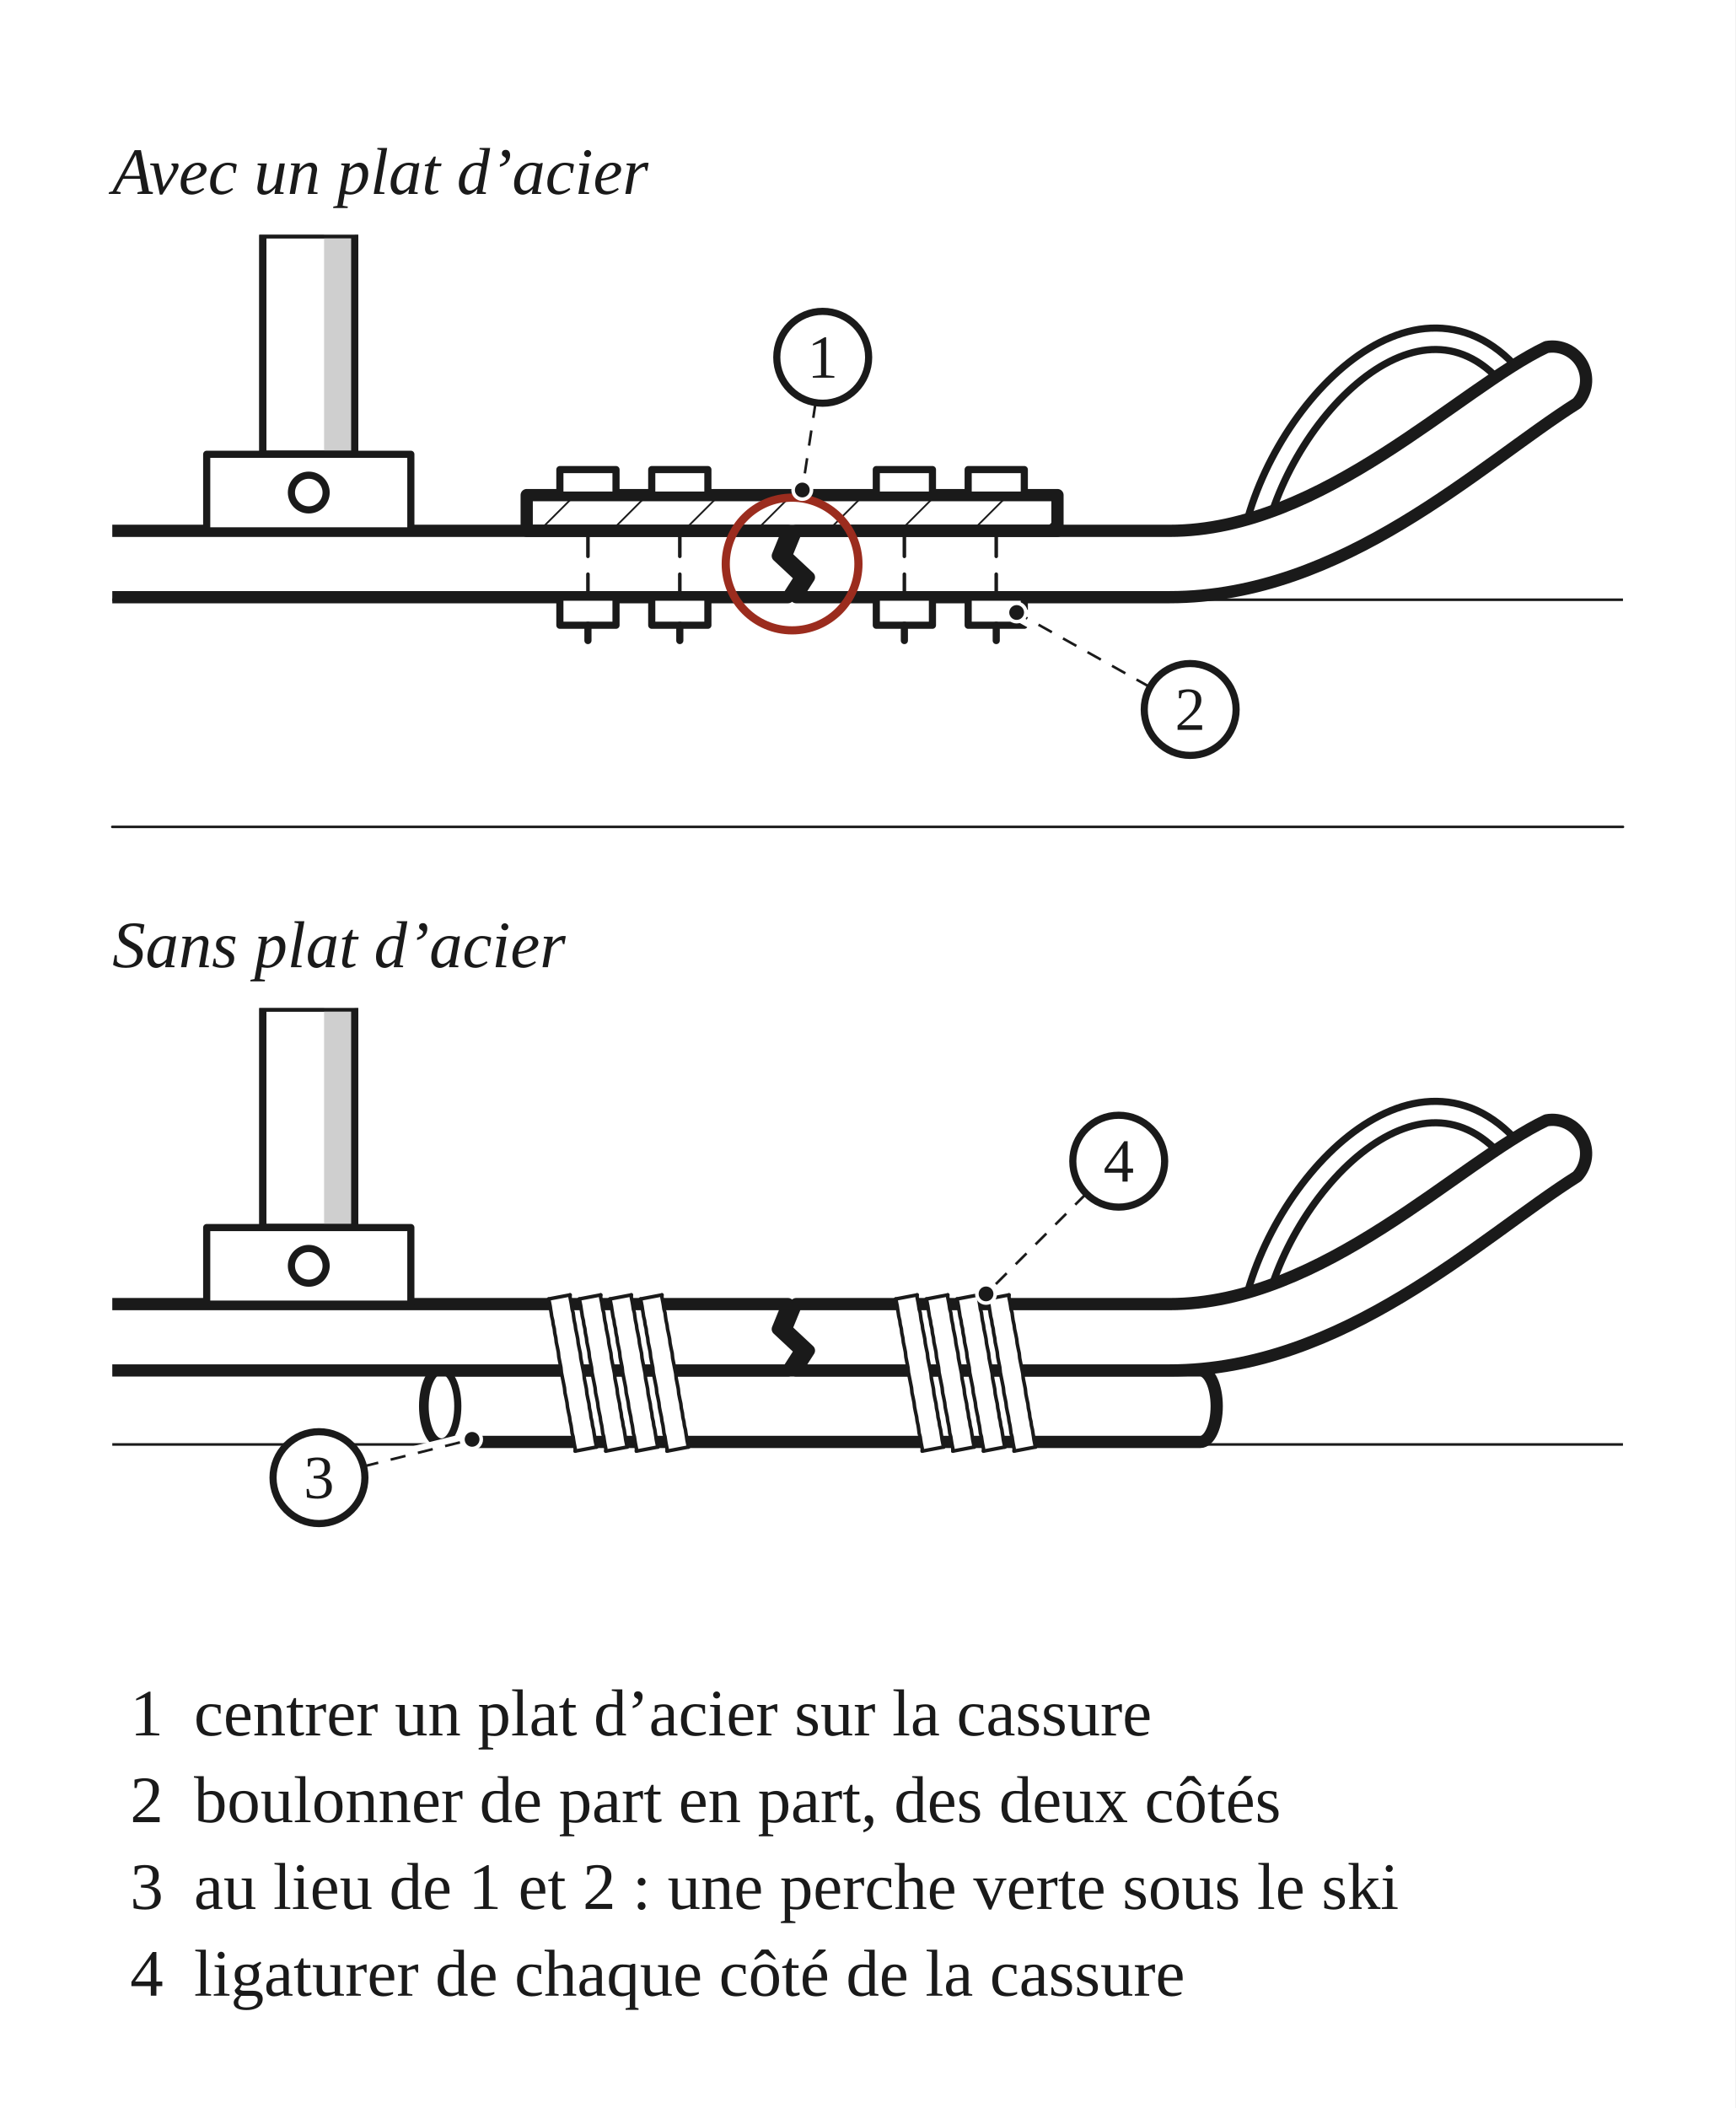
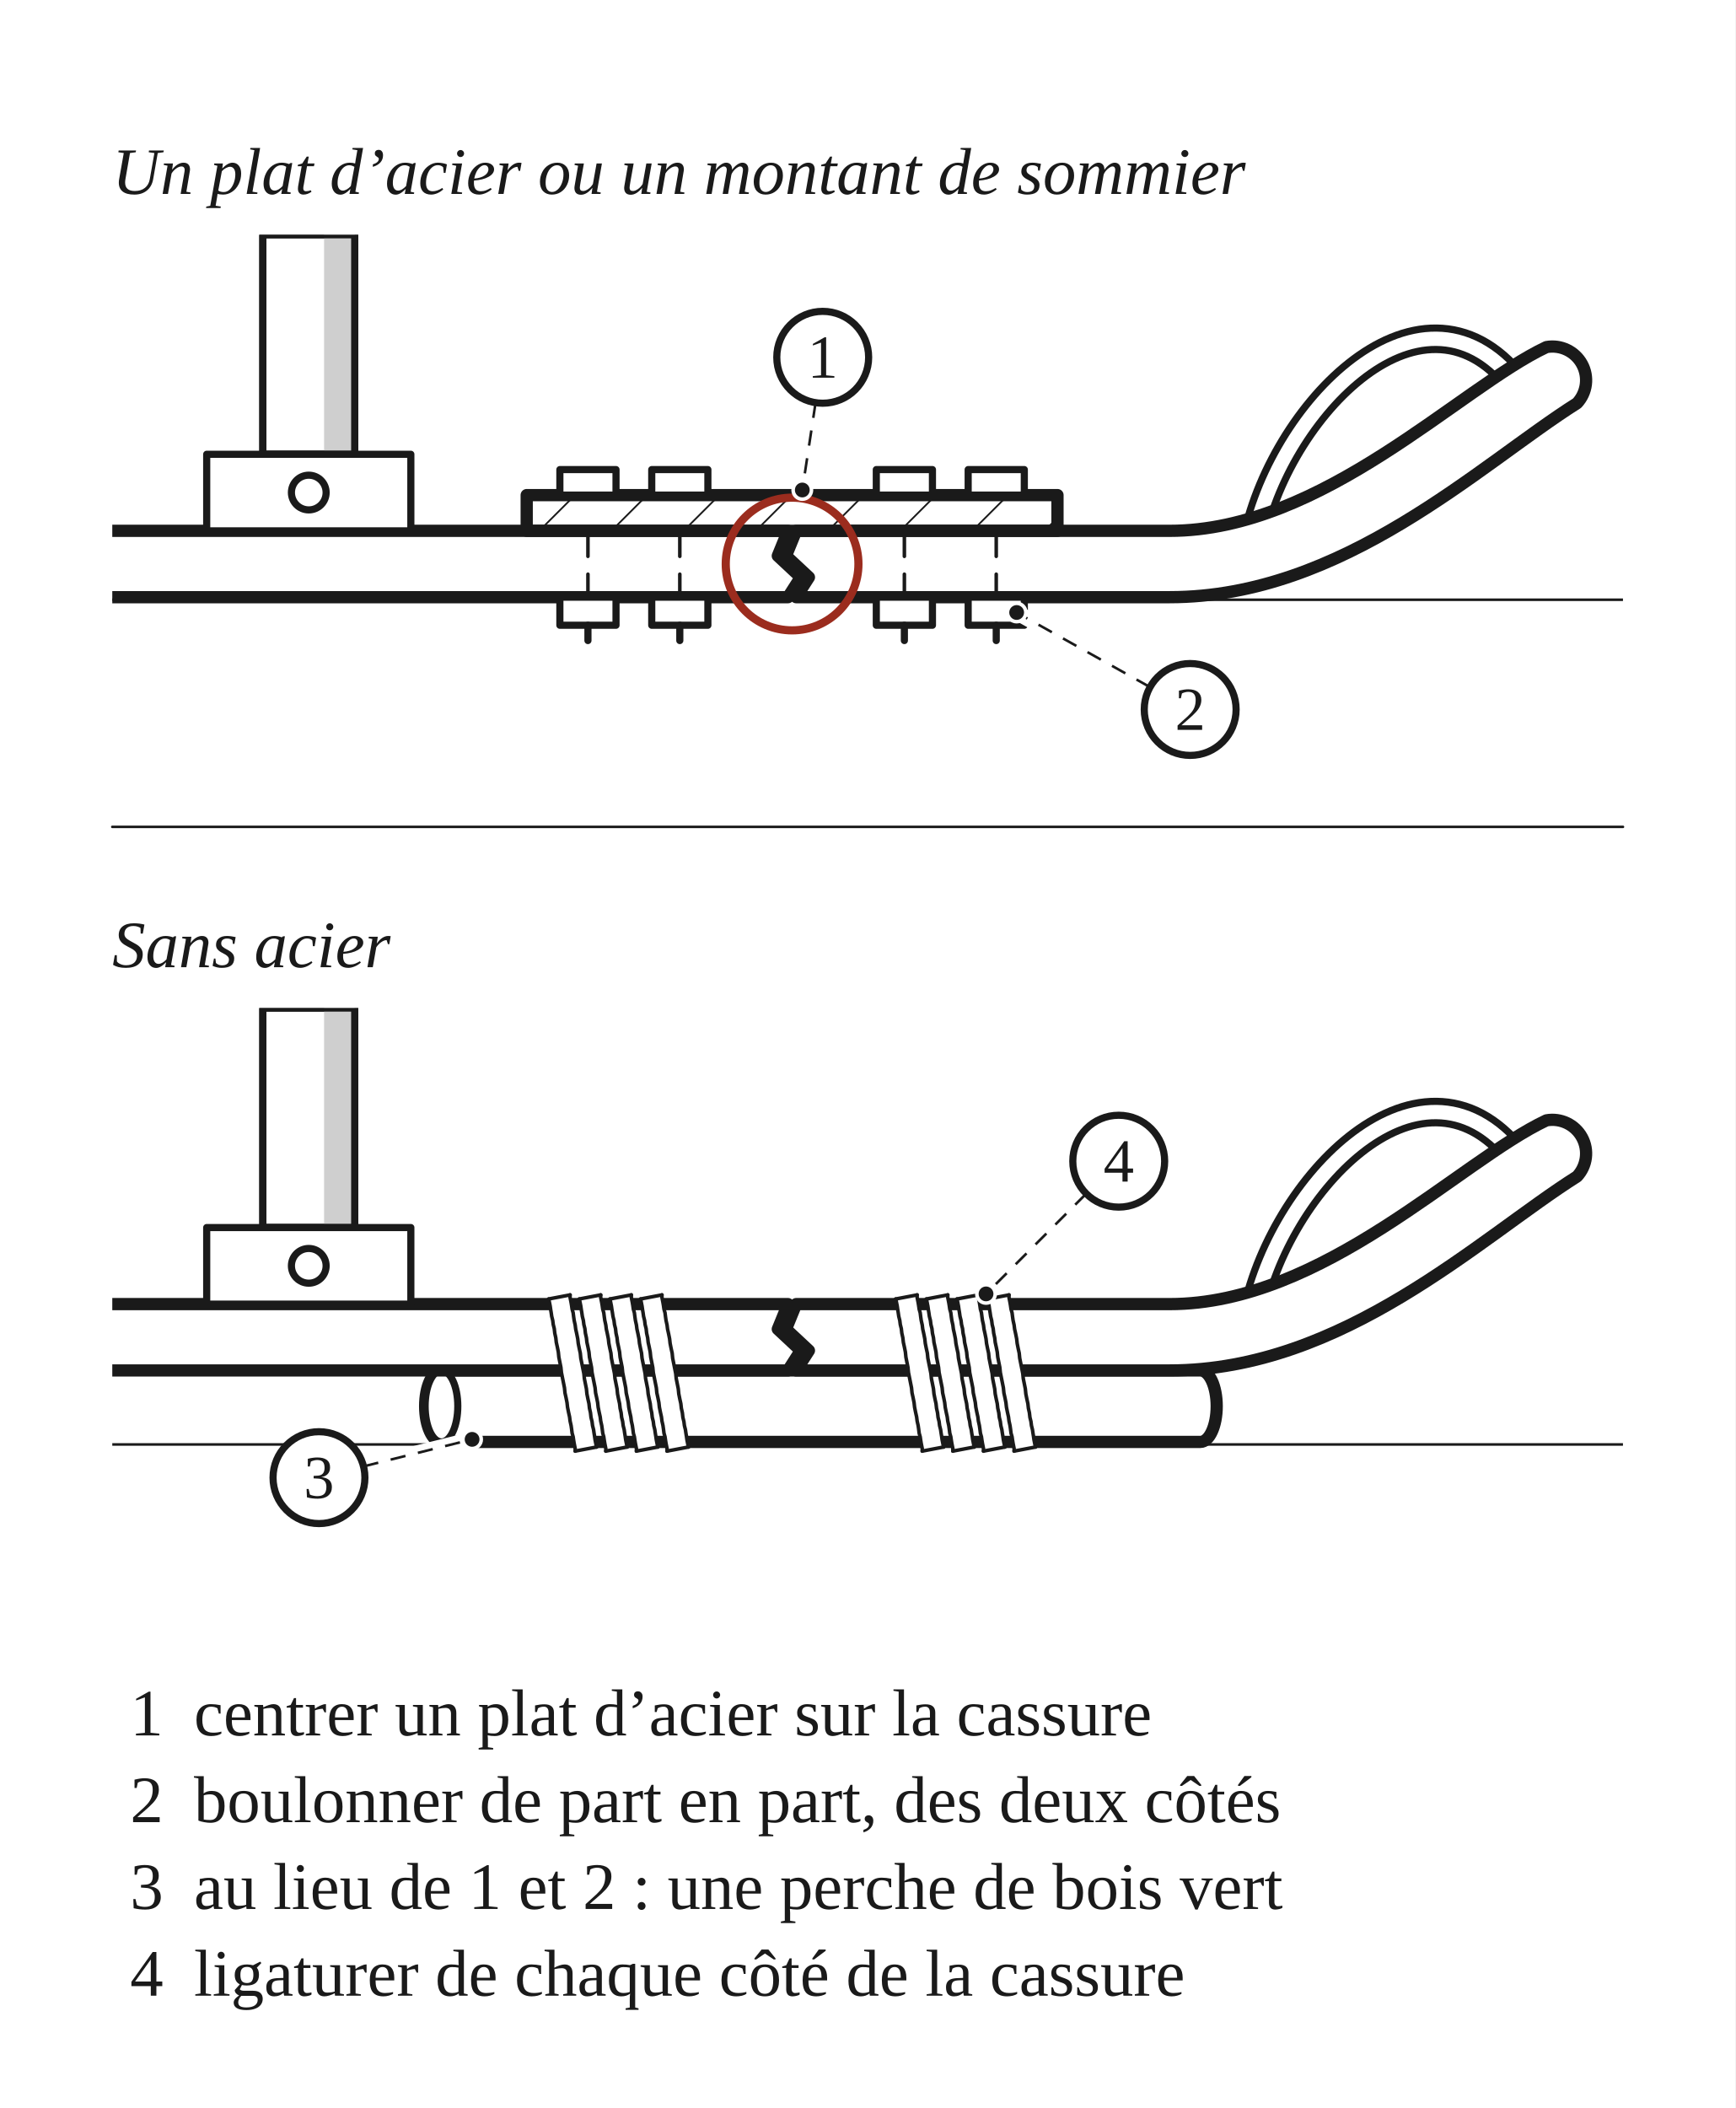
<svg xmlns="http://www.w3.org/2000/svg" width="340" height="413" viewBox="0 0 340 413" role="img">
  <defs>
    <pattern id="h-metal" width="10" height="10" patternUnits="userSpaceOnUse" patternTransform="rotate(45)">
      <line x1="0" y1="0" x2="0" y2="10" stroke="#1A1A1A" stroke-width="0.7" />
    </pattern>
  </defs>
  <rect x="0" y="0" width="340" height="413" fill="#FFFFFF" />
-   <text x="22" y="38" font-family="Georgia, 'Times New Roman', serif" font-size="13" font-style="italic" fill="#1A1A1A">Avec un plat d’acier</text>
+   <text x="22" y="38" font-family="Georgia, 'Times New Roman', serif" font-size="13" font-style="italic" fill="#1A1A1A">Un plat d’acier ou un montant de sommier</text>
  <g transform="translate(22 46)" data-vue="eclisse">
    <clipPath id="vue-1506-e">
      <rect x="0" y="0" width="296" height="107" />
    </clipPath>
    <g clip-path="url(#vue-1506-e)">
      <path d="M 223.2 62 C 227.2 36 256 5 275 29" fill="none" stroke="#1A1A1A" stroke-width="5.6" stroke-linecap="butt" />
      <path d="M 223.2 62 C 227.2 36 256 5 275 29" fill="none" stroke="#FFFFFF" stroke-width="2.8" stroke-linecap="butt" />
      <path d="M-20 58 L132.4 58 L130.4 62.9 L134.9 67.1 L132.4 71 L-20 71 Z" fill="#FFFFFF" stroke="#1A1A1A" stroke-width="2.4" stroke-linejoin="round" stroke-linecap="round" />
      <path d="M 134 58 L 207.2 58 C 237.2 58 264 30 281 22 A 6.6 6.6 0 0 1 287 33 C 268 45 241.2 71 207.2 71 L 134 71 L 134 71 L 136.5 67.1 L 132 62.9 L 134 58 Z" fill="#FFFFFF" stroke="#1A1A1A" stroke-width="2.4" stroke-linejoin="round" stroke-linecap="round" />
      <path d="M -20 58 Q -25 64.5 -20 71" fill="none" stroke="#1A1A1A" stroke-width="2.4" stroke-linejoin="round" stroke-linecap="round" />
      <rect x="29.5" y="0" width="18" height="43" fill="#FFFFFF" stroke="#1A1A1A" stroke-width="1.4" stroke-linejoin="round" stroke-linecap="round" />
      <rect x="41.5" y="0" width="6" height="43" fill="#CFCFCF" stroke="none" />
      <rect x="29.5" y="0" width="18" height="43" fill="none" stroke="#1A1A1A" stroke-width="1.4" stroke-linejoin="round" stroke-linecap="round" />
      <rect x="18.5" y="43" width="40" height="15" fill="#FFFFFF" stroke="#1A1A1A" stroke-width="1.4" stroke-linejoin="round" stroke-linecap="round" />
      <circle cx="38.5" cy="50.5" r="3.4" fill="none" stroke="#1A1A1A" stroke-width="1.4" stroke-linejoin="round" stroke-linecap="round" />
      <line x1="0" y1="71.5" x2="296" y2="71.5" fill="none" stroke="#1A1A1A" stroke-width="0.5" stroke-linejoin="round" stroke-linecap="round" />
      <rect x="81.2" y="51" width="104" height="7" fill="url(#h-metal)" stroke="#1A1A1A" stroke-width="2.4" stroke-linejoin="round" />
      <rect x="87.7" y="46" width="11" height="5" fill="#FFFFFF" stroke="#1A1A1A" stroke-width="1.4" stroke-linejoin="round" stroke-linecap="round" />
      <line x1="93.2" y1="58" x2="93.2" y2="71" fill="none" stroke="#1A1A1A" stroke-width="0.7" stroke-linejoin="round" stroke-linecap="round" stroke-dasharray="5 3.5" />
      <rect x="87.7" y="71" width="11" height="5.5" fill="#FFFFFF" stroke="#1A1A1A" stroke-width="1.4" stroke-linejoin="round" stroke-linecap="round" />
      <line x1="93.2" y1="76.5" x2="93.2" y2="79.5" fill="none" stroke="#1A1A1A" stroke-width="1.4" stroke-linejoin="round" stroke-linecap="round" />
      <rect x="105.7" y="46" width="11" height="5" fill="#FFFFFF" stroke="#1A1A1A" stroke-width="1.4" stroke-linejoin="round" stroke-linecap="round" />
      <line x1="111.2" y1="58" x2="111.2" y2="71" fill="none" stroke="#1A1A1A" stroke-width="0.7" stroke-linejoin="round" stroke-linecap="round" stroke-dasharray="5 3.5" />
      <rect x="105.7" y="71" width="11" height="5.5" fill="#FFFFFF" stroke="#1A1A1A" stroke-width="1.4" stroke-linejoin="round" stroke-linecap="round" />
      <line x1="111.2" y1="76.5" x2="111.2" y2="79.5" fill="none" stroke="#1A1A1A" stroke-width="1.4" stroke-linejoin="round" stroke-linecap="round" />
      <rect x="149.7" y="46" width="11" height="5" fill="#FFFFFF" stroke="#1A1A1A" stroke-width="1.4" stroke-linejoin="round" stroke-linecap="round" />
      <line x1="155.2" y1="58" x2="155.2" y2="71" fill="none" stroke="#1A1A1A" stroke-width="0.7" stroke-linejoin="round" stroke-linecap="round" stroke-dasharray="5 3.5" />
      <rect x="149.7" y="71" width="11" height="5.5" fill="#FFFFFF" stroke="#1A1A1A" stroke-width="1.4" stroke-linejoin="round" stroke-linecap="round" />
      <line x1="155.2" y1="76.5" x2="155.2" y2="79.5" fill="none" stroke="#1A1A1A" stroke-width="1.4" stroke-linejoin="round" stroke-linecap="round" />
      <rect x="167.7" y="46" width="11" height="5" fill="#FFFFFF" stroke="#1A1A1A" stroke-width="1.4" stroke-linejoin="round" stroke-linecap="round" />
      <line x1="173.2" y1="58" x2="173.2" y2="71" fill="none" stroke="#1A1A1A" stroke-width="0.7" stroke-linejoin="round" stroke-linecap="round" stroke-dasharray="5 3.5" />
      <rect x="167.7" y="71" width="11" height="5.5" fill="#FFFFFF" stroke="#1A1A1A" stroke-width="1.4" stroke-linejoin="round" stroke-linecap="round" />
      <line x1="173.2" y1="76.5" x2="173.2" y2="79.5" fill="none" stroke="#1A1A1A" stroke-width="1.4" stroke-linejoin="round" stroke-linecap="round" />
      <circle cx="133.2" cy="64.5" r="13" fill="none" stroke="#9B2C1E" stroke-width="1.6" />
    </g>
    <line x1="0" y1="116" x2="296" y2="116" fill="none" stroke="#1A1A1A" stroke-width="0.5" stroke-linejoin="round" stroke-linecap="round" />
  </g>
-   <text x="22" y="189.5" font-family="Georgia, 'Times New Roman', serif" font-size="13" font-style="italic" fill="#1A1A1A">Sans plat d’acier</text>
+   <text x="22" y="189.5" font-family="Georgia, 'Times New Roman', serif" font-size="13" font-style="italic" fill="#1A1A1A">Sans acier</text>
  <g transform="translate(22 197.5)" data-vue="perche">
    <clipPath id="vue-1506-p">
      <rect x="0" y="0" width="296" height="107" />
    </clipPath>
    <g clip-path="url(#vue-1506-p)">
      <path d="M 64.5 71 L 213.2 71 A 3.2 7 0 0 1 213.2 85 L 64.5 85 A 3.2 7 0 0 1 64.5 71 Z" fill="#FFFFFF" stroke="#1A1A1A" stroke-width="2.4" stroke-linejoin="round" stroke-linecap="round" />
      <ellipse cx="64.5" cy="78" rx="3.2" ry="7" fill="#FFFFFF" stroke="#1A1A1A" stroke-width="1.4" stroke-linejoin="round" stroke-linecap="round" />
      <path d="M 223.2 62 C 227.2 36 256 5 275 29" fill="none" stroke="#1A1A1A" stroke-width="5.6" stroke-linecap="butt" />
      <path d="M 223.2 62 C 227.2 36 256 5 275 29" fill="none" stroke="#FFFFFF" stroke-width="2.8" stroke-linecap="butt" />
      <path d="M-20 58 L132.4 58 L130.4 62.9 L134.9 67.1 L132.4 71 L-20 71 Z" fill="#FFFFFF" stroke="#1A1A1A" stroke-width="2.4" stroke-linejoin="round" stroke-linecap="round" />
      <path d="M 134 58 L 207.2 58 C 237.2 58 264 30 281 22 A 6.6 6.6 0 0 1 287 33 C 268 45 241.2 71 207.2 71 L 134 71 L 134 71 L 136.5 67.1 L 132 62.9 L 134 58 Z" fill="#FFFFFF" stroke="#1A1A1A" stroke-width="2.4" stroke-linejoin="round" stroke-linecap="round" />
      <path d="M -20 58 Q -25 64.5 -20 71" fill="none" stroke="#1A1A1A" stroke-width="2.4" stroke-linejoin="round" stroke-linecap="round" />
      <rect x="29.5" y="0" width="18" height="43" fill="#FFFFFF" stroke="#1A1A1A" stroke-width="1.4" stroke-linejoin="round" stroke-linecap="round" />
      <rect x="41.5" y="0" width="6" height="43" fill="#CFCFCF" stroke="none" />
      <rect x="29.5" y="0" width="18" height="43" fill="none" stroke="#1A1A1A" stroke-width="1.4" stroke-linejoin="round" stroke-linecap="round" />
      <rect x="18.5" y="43" width="40" height="15" fill="#FFFFFF" stroke="#1A1A1A" stroke-width="1.4" stroke-linejoin="round" stroke-linecap="round" />
      <circle cx="38.5" cy="50.5" r="3.4" fill="none" stroke="#1A1A1A" stroke-width="1.4" stroke-linejoin="round" stroke-linecap="round" />
      <line x1="0" y1="85.5" x2="296" y2="85.5" fill="none" stroke="#1A1A1A" stroke-width="0.5" stroke-linejoin="round" stroke-linecap="round" />
      <path d="M89.7 56.2 L89.7 56.7 L89.8 57.2 L89.9 57.7 L90 58.3 L90.1 59 L90.3 59.7 L90.4 60.5 L90.5 61.2 L90.7 62.1 L90.8 62.9 L91 63.8 L91.2 64.8 L91.3 65.7 L91.5 66.7 L91.7 67.6 L91.8 68.6 L92 69.6 L92.2 70.6 L92.4 71.6 L92.5 72.6 L92.7 73.6 L92.9 74.6 L93 75.6 L93.2 76.6 L93.4 77.5 L93.5 78.4 L93.7 79.3 L93.8 80.2 L94 81 L94.1 81.8 L94.3 82.6 L94.4 83.3 L94.5 83.9 L94.6 84.6 L94.7 85.1 L94.8 85.6 L94.9 86 L90.7 86.8 L90.7 86.3 L90.6 85.8 L90.5 85.3 L90.4 84.7 L90.3 84 L90.1 83.3 L90 82.5 L89.9 81.8 L89.7 80.9 L89.6 80.1 L89.4 79.2 L89.2 78.2 L89.1 77.3 L88.9 76.3 L88.7 75.4 L88.6 74.4 L88.4 73.4 L88.2 72.4 L88 71.4 L87.9 70.4 L87.7 69.4 L87.5 68.4 L87.4 67.4 L87.2 66.4 L87 65.5 L86.9 64.6 L86.7 63.7 L86.6 62.8 L86.4 62 L86.3 61.2 L86.1 60.4 L86 59.7 L85.9 59.1 L85.8 58.4 L85.7 57.9 L85.6 57.4 L85.5 57 Z" fill="#FFFFFF" stroke="none" />
      <path d="M89.7 56.2 L89.7 56.7 L89.8 57.2 L89.9 57.7 L90 58.3 L90.1 59 L90.3 59.7 L90.4 60.5 L90.5 61.2 L90.7 62.1 L90.8 62.9 L91 63.8 L91.2 64.8 L91.3 65.7 L91.5 66.7 L91.7 67.6 L91.8 68.6 L92 69.6 L92.2 70.6 L92.4 71.6 L92.5 72.6 L92.7 73.6 L92.9 74.6 L93 75.6 L93.2 76.6 L93.4 77.5 L93.5 78.4 L93.7 79.3 L93.8 80.2 L94 81 L94.1 81.8 L94.3 82.6 L94.4 83.3 L94.5 83.9 L94.6 84.6 L94.7 85.1 L94.8 85.6 L94.9 86" fill="none" stroke="#1A1A1A" stroke-width="0.7" stroke-linejoin="round" stroke-linecap="round" />
      <path d="M85.5 57 L85.6 57.4 L85.7 57.9 L85.8 58.4 L85.9 59.1 L86 59.7 L86.1 60.4 L86.3 61.2 L86.4 62 L86.6 62.8 L86.7 63.7 L86.9 64.6 L87 65.5 L87.2 66.4 L87.4 67.4 L87.5 68.4 L87.7 69.4 L87.9 70.4 L88 71.4 L88.2 72.4 L88.4 73.4 L88.6 74.4 L88.7 75.4 L88.9 76.3 L89.1 77.3 L89.2 78.2 L89.4 79.2 L89.6 80.1 L89.7 80.9 L89.9 81.8 L90 82.5 L90.1 83.3 L90.3 84 L90.4 84.7 L90.5 85.3 L90.6 85.8 L90.7 86.3 L90.7 86.8" fill="none" stroke="#1A1A1A" stroke-width="0.7" stroke-linejoin="round" stroke-linecap="round" />
      <path d="M89.7 56.2 L85.5 57" fill="none" stroke="#1A1A1A" stroke-width="0.7" stroke-linejoin="round" stroke-linecap="round" />
      <path d="M94.9 86 L90.7 86.8" fill="none" stroke="#1A1A1A" stroke-width="0.7" stroke-linejoin="round" stroke-linecap="round" />
      <path d="M95.7 56.2 L95.7 56.7 L95.8 57.2 L95.9 57.7 L96 58.3 L96.1 59 L96.3 59.7 L96.4 60.5 L96.5 61.2 L96.7 62.1 L96.8 62.9 L97 63.8 L97.2 64.8 L97.3 65.7 L97.5 66.7 L97.7 67.6 L97.8 68.6 L98 69.6 L98.2 70.6 L98.4 71.6 L98.5 72.6 L98.7 73.6 L98.9 74.6 L99 75.6 L99.2 76.6 L99.4 77.5 L99.5 78.4 L99.7 79.3 L99.8 80.2 L100 81 L100.1 81.8 L100.3 82.6 L100.4 83.3 L100.5 83.9 L100.6 84.6 L100.7 85.1 L100.8 85.6 L100.9 86 L96.7 86.8 L96.7 86.3 L96.6 85.8 L96.5 85.3 L96.4 84.7 L96.3 84 L96.1 83.3 L96 82.5 L95.9 81.8 L95.7 80.9 L95.6 80.1 L95.4 79.2 L95.2 78.2 L95.1 77.3 L94.9 76.3 L94.7 75.4 L94.6 74.4 L94.4 73.4 L94.2 72.4 L94 71.4 L93.9 70.4 L93.7 69.4 L93.5 68.4 L93.4 67.4 L93.2 66.4 L93 65.5 L92.9 64.6 L92.7 63.7 L92.6 62.8 L92.4 62 L92.3 61.2 L92.1 60.4 L92 59.7 L91.9 59.1 L91.8 58.4 L91.7 57.9 L91.6 57.4 L91.5 57 Z" fill="#FFFFFF" stroke="none" />
      <path d="M95.7 56.2 L95.7 56.7 L95.8 57.2 L95.9 57.7 L96 58.3 L96.1 59 L96.3 59.7 L96.4 60.5 L96.5 61.2 L96.7 62.1 L96.8 62.9 L97 63.8 L97.2 64.8 L97.3 65.7 L97.5 66.7 L97.7 67.6 L97.8 68.6 L98 69.6 L98.2 70.6 L98.4 71.6 L98.5 72.6 L98.7 73.6 L98.9 74.6 L99 75.6 L99.2 76.6 L99.4 77.5 L99.5 78.4 L99.7 79.3 L99.8 80.2 L100 81 L100.1 81.8 L100.3 82.6 L100.4 83.3 L100.5 83.9 L100.6 84.6 L100.7 85.1 L100.8 85.6 L100.9 86" fill="none" stroke="#1A1A1A" stroke-width="0.7" stroke-linejoin="round" stroke-linecap="round" />
      <path d="M91.5 57 L91.6 57.4 L91.7 57.9 L91.8 58.4 L91.9 59.1 L92 59.7 L92.1 60.4 L92.3 61.2 L92.4 62 L92.6 62.8 L92.7 63.7 L92.9 64.6 L93 65.5 L93.2 66.4 L93.4 67.4 L93.5 68.4 L93.7 69.4 L93.9 70.4 L94 71.4 L94.2 72.4 L94.4 73.4 L94.6 74.4 L94.7 75.4 L94.9 76.3 L95.1 77.3 L95.2 78.2 L95.4 79.2 L95.6 80.1 L95.7 80.9 L95.9 81.8 L96 82.5 L96.1 83.3 L96.3 84 L96.4 84.7 L96.5 85.3 L96.6 85.8 L96.7 86.3 L96.7 86.8" fill="none" stroke="#1A1A1A" stroke-width="0.7" stroke-linejoin="round" stroke-linecap="round" />
      <path d="M95.7 56.2 L91.5 57" fill="none" stroke="#1A1A1A" stroke-width="0.7" stroke-linejoin="round" stroke-linecap="round" />
      <path d="M100.9 86 L96.7 86.8" fill="none" stroke="#1A1A1A" stroke-width="0.7" stroke-linejoin="round" stroke-linecap="round" />
      <path d="M101.7 56.2 L101.7 56.7 L101.8 57.2 L101.9 57.7 L102 58.3 L102.1 59 L102.3 59.7 L102.4 60.5 L102.5 61.2 L102.7 62.1 L102.8 62.9 L103 63.8 L103.2 64.8 L103.3 65.7 L103.5 66.7 L103.7 67.6 L103.8 68.6 L104 69.6 L104.2 70.6 L104.4 71.6 L104.5 72.6 L104.7 73.6 L104.9 74.6 L105 75.6 L105.2 76.6 L105.4 77.5 L105.5 78.4 L105.7 79.3 L105.8 80.2 L106 81 L106.1 81.8 L106.3 82.6 L106.4 83.3 L106.5 83.9 L106.6 84.6 L106.7 85.1 L106.8 85.6 L106.9 86 L102.7 86.8 L102.7 86.3 L102.6 85.8 L102.5 85.3 L102.4 84.7 L102.3 84 L102.1 83.3 L102 82.5 L101.9 81.8 L101.7 80.9 L101.6 80.1 L101.4 79.2 L101.2 78.2 L101.1 77.3 L100.9 76.3 L100.7 75.4 L100.6 74.4 L100.4 73.4 L100.2 72.4 L100 71.4 L99.9 70.4 L99.7 69.4 L99.5 68.4 L99.4 67.4 L99.2 66.4 L99 65.5 L98.9 64.6 L98.7 63.7 L98.6 62.8 L98.4 62 L98.3 61.2 L98.1 60.4 L98 59.7 L97.9 59.1 L97.8 58.4 L97.7 57.9 L97.6 57.4 L97.5 57 Z" fill="#FFFFFF" stroke="none" />
      <path d="M101.7 56.2 L101.7 56.7 L101.8 57.2 L101.9 57.7 L102 58.3 L102.1 59 L102.3 59.7 L102.4 60.5 L102.5 61.2 L102.7 62.1 L102.8 62.9 L103 63.8 L103.2 64.8 L103.3 65.7 L103.5 66.7 L103.7 67.6 L103.8 68.6 L104 69.6 L104.2 70.6 L104.4 71.6 L104.5 72.6 L104.7 73.6 L104.9 74.6 L105 75.6 L105.2 76.6 L105.4 77.5 L105.5 78.4 L105.7 79.3 L105.8 80.2 L106 81 L106.1 81.8 L106.3 82.6 L106.4 83.3 L106.5 83.9 L106.6 84.6 L106.7 85.1 L106.8 85.6 L106.9 86" fill="none" stroke="#1A1A1A" stroke-width="0.7" stroke-linejoin="round" stroke-linecap="round" />
      <path d="M97.5 57 L97.6 57.4 L97.7 57.9 L97.8 58.4 L97.9 59.1 L98 59.7 L98.1 60.4 L98.3 61.2 L98.4 62 L98.6 62.8 L98.7 63.7 L98.9 64.6 L99 65.5 L99.2 66.4 L99.4 67.4 L99.5 68.4 L99.7 69.4 L99.9 70.4 L100 71.4 L100.2 72.4 L100.4 73.4 L100.6 74.4 L100.7 75.4 L100.9 76.3 L101.1 77.3 L101.2 78.2 L101.4 79.2 L101.6 80.1 L101.7 80.9 L101.9 81.8 L102 82.5 L102.1 83.3 L102.3 84 L102.4 84.7 L102.5 85.3 L102.6 85.8 L102.7 86.3 L102.7 86.8" fill="none" stroke="#1A1A1A" stroke-width="0.7" stroke-linejoin="round" stroke-linecap="round" />
      <path d="M101.7 56.2 L97.5 57" fill="none" stroke="#1A1A1A" stroke-width="0.7" stroke-linejoin="round" stroke-linecap="round" />
      <path d="M106.9 86 L102.7 86.8" fill="none" stroke="#1A1A1A" stroke-width="0.7" stroke-linejoin="round" stroke-linecap="round" />
      <path d="M107.7 56.2 L107.7 56.7 L107.8 57.2 L107.9 57.7 L108 58.3 L108.1 59 L108.3 59.7 L108.4 60.5 L108.5 61.2 L108.7 62.1 L108.8 62.9 L109 63.8 L109.2 64.8 L109.3 65.7 L109.5 66.7 L109.7 67.6 L109.8 68.6 L110 69.6 L110.2 70.6 L110.4 71.6 L110.5 72.6 L110.7 73.6 L110.9 74.6 L111 75.6 L111.2 76.6 L111.4 77.5 L111.5 78.4 L111.7 79.3 L111.8 80.2 L112 81 L112.1 81.8 L112.3 82.6 L112.4 83.3 L112.5 83.9 L112.6 84.6 L112.7 85.1 L112.8 85.6 L112.9 86 L108.7 86.8 L108.7 86.3 L108.6 85.8 L108.5 85.3 L108.4 84.7 L108.3 84 L108.1 83.3 L108 82.5 L107.9 81.8 L107.7 80.9 L107.6 80.1 L107.4 79.2 L107.2 78.2 L107.1 77.3 L106.9 76.3 L106.7 75.4 L106.6 74.4 L106.4 73.4 L106.2 72.4 L106 71.4 L105.9 70.4 L105.7 69.4 L105.5 68.4 L105.4 67.4 L105.2 66.4 L105 65.5 L104.9 64.6 L104.7 63.7 L104.6 62.8 L104.4 62 L104.3 61.2 L104.1 60.4 L104 59.7 L103.9 59.1 L103.8 58.4 L103.7 57.9 L103.6 57.4 L103.5 57 Z" fill="#FFFFFF" stroke="none" />
      <path d="M107.7 56.2 L107.7 56.7 L107.8 57.2 L107.9 57.7 L108 58.3 L108.1 59 L108.3 59.7 L108.4 60.5 L108.5 61.2 L108.7 62.1 L108.8 62.9 L109 63.8 L109.2 64.8 L109.3 65.7 L109.5 66.7 L109.7 67.6 L109.8 68.6 L110 69.6 L110.2 70.6 L110.4 71.6 L110.5 72.6 L110.7 73.6 L110.9 74.6 L111 75.6 L111.2 76.6 L111.4 77.5 L111.5 78.4 L111.7 79.3 L111.8 80.2 L112 81 L112.1 81.8 L112.3 82.6 L112.4 83.3 L112.5 83.9 L112.6 84.6 L112.7 85.1 L112.8 85.6 L112.9 86" fill="none" stroke="#1A1A1A" stroke-width="0.7" stroke-linejoin="round" stroke-linecap="round" />
      <path d="M103.5 57 L103.6 57.4 L103.7 57.9 L103.8 58.4 L103.9 59.1 L104 59.7 L104.1 60.4 L104.3 61.2 L104.4 62 L104.6 62.8 L104.7 63.7 L104.9 64.6 L105 65.5 L105.2 66.4 L105.4 67.4 L105.5 68.4 L105.7 69.4 L105.9 70.4 L106 71.4 L106.2 72.4 L106.4 73.4 L106.6 74.4 L106.7 75.4 L106.9 76.3 L107.1 77.3 L107.2 78.2 L107.4 79.2 L107.6 80.1 L107.7 80.9 L107.9 81.8 L108 82.5 L108.1 83.3 L108.3 84 L108.4 84.7 L108.5 85.3 L108.6 85.8 L108.7 86.3 L108.7 86.8" fill="none" stroke="#1A1A1A" stroke-width="0.7" stroke-linejoin="round" stroke-linecap="round" />
      <path d="M107.7 56.2 L103.5 57" fill="none" stroke="#1A1A1A" stroke-width="0.7" stroke-linejoin="round" stroke-linecap="round" />
      <path d="M112.9 86 L108.7 86.8" fill="none" stroke="#1A1A1A" stroke-width="0.7" stroke-linejoin="round" stroke-linecap="round" />
      <path d="M157.7 56.2 L157.7 56.7 L157.8 57.2 L157.9 57.7 L158 58.3 L158.1 59 L158.3 59.7 L158.4 60.5 L158.5 61.2 L158.7 62.1 L158.8 62.9 L159 63.8 L159.2 64.8 L159.3 65.7 L159.5 66.7 L159.7 67.6 L159.8 68.6 L160 69.6 L160.2 70.6 L160.4 71.6 L160.5 72.6 L160.7 73.6 L160.9 74.6 L161 75.6 L161.2 76.6 L161.4 77.5 L161.5 78.4 L161.7 79.3 L161.8 80.2 L162 81 L162.1 81.8 L162.3 82.6 L162.4 83.3 L162.5 83.9 L162.6 84.6 L162.7 85.1 L162.8 85.6 L162.9 86 L158.7 86.8 L158.7 86.3 L158.6 85.8 L158.5 85.3 L158.4 84.7 L158.3 84 L158.1 83.3 L158 82.5 L157.9 81.8 L157.7 80.9 L157.6 80.1 L157.4 79.2 L157.2 78.2 L157.1 77.3 L156.9 76.3 L156.7 75.4 L156.6 74.4 L156.4 73.4 L156.2 72.4 L156 71.4 L155.9 70.4 L155.7 69.4 L155.5 68.4 L155.4 67.4 L155.2 66.4 L155 65.5 L154.9 64.6 L154.7 63.7 L154.6 62.8 L154.4 62 L154.3 61.2 L154.1 60.4 L154 59.7 L153.9 59.1 L153.8 58.4 L153.7 57.9 L153.6 57.4 L153.5 57 Z" fill="#FFFFFF" stroke="none" />
      <path d="M157.7 56.2 L157.7 56.7 L157.8 57.2 L157.9 57.7 L158 58.3 L158.1 59 L158.3 59.7 L158.4 60.5 L158.5 61.2 L158.7 62.1 L158.8 62.9 L159 63.8 L159.2 64.8 L159.3 65.7 L159.5 66.7 L159.7 67.6 L159.8 68.6 L160 69.6 L160.2 70.6 L160.4 71.6 L160.5 72.6 L160.7 73.6 L160.9 74.6 L161 75.6 L161.2 76.6 L161.4 77.5 L161.5 78.4 L161.7 79.3 L161.8 80.2 L162 81 L162.1 81.8 L162.3 82.6 L162.4 83.3 L162.5 83.9 L162.6 84.6 L162.7 85.1 L162.8 85.6 L162.9 86" fill="none" stroke="#1A1A1A" stroke-width="0.7" stroke-linejoin="round" stroke-linecap="round" />
      <path d="M153.5 57 L153.6 57.4 L153.7 57.9 L153.8 58.4 L153.9 59.1 L154 59.7 L154.1 60.4 L154.3 61.2 L154.4 62 L154.6 62.8 L154.7 63.7 L154.9 64.6 L155 65.5 L155.2 66.4 L155.4 67.4 L155.5 68.4 L155.7 69.4 L155.9 70.4 L156 71.4 L156.2 72.4 L156.4 73.4 L156.6 74.4 L156.7 75.4 L156.9 76.3 L157.1 77.3 L157.2 78.2 L157.4 79.2 L157.6 80.1 L157.7 80.9 L157.9 81.8 L158 82.5 L158.1 83.3 L158.3 84 L158.4 84.7 L158.5 85.3 L158.6 85.8 L158.7 86.3 L158.7 86.8" fill="none" stroke="#1A1A1A" stroke-width="0.7" stroke-linejoin="round" stroke-linecap="round" />
      <path d="M157.7 56.2 L153.5 57" fill="none" stroke="#1A1A1A" stroke-width="0.7" stroke-linejoin="round" stroke-linecap="round" />
      <path d="M162.9 86 L158.7 86.8" fill="none" stroke="#1A1A1A" stroke-width="0.7" stroke-linejoin="round" stroke-linecap="round" />
      <path d="M163.7 56.2 L163.7 56.7 L163.8 57.2 L163.9 57.7 L164 58.3 L164.1 59 L164.3 59.7 L164.4 60.5 L164.5 61.2 L164.7 62.1 L164.8 62.9 L165 63.8 L165.2 64.8 L165.3 65.7 L165.5 66.7 L165.7 67.6 L165.8 68.6 L166 69.6 L166.2 70.6 L166.4 71.6 L166.5 72.6 L166.7 73.6 L166.9 74.6 L167 75.6 L167.2 76.6 L167.4 77.5 L167.5 78.4 L167.7 79.3 L167.8 80.2 L168 81 L168.1 81.8 L168.3 82.6 L168.4 83.3 L168.5 83.9 L168.6 84.6 L168.7 85.1 L168.8 85.6 L168.9 86 L164.7 86.8 L164.7 86.3 L164.6 85.8 L164.5 85.3 L164.4 84.7 L164.3 84 L164.1 83.3 L164 82.5 L163.9 81.8 L163.7 80.9 L163.6 80.1 L163.4 79.2 L163.2 78.2 L163.1 77.3 L162.9 76.3 L162.7 75.4 L162.6 74.4 L162.4 73.4 L162.2 72.4 L162 71.4 L161.9 70.4 L161.7 69.4 L161.5 68.4 L161.4 67.4 L161.2 66.4 L161 65.5 L160.9 64.6 L160.7 63.7 L160.6 62.8 L160.4 62 L160.3 61.2 L160.1 60.4 L160 59.7 L159.9 59.1 L159.8 58.4 L159.7 57.9 L159.6 57.4 L159.5 57 Z" fill="#FFFFFF" stroke="none" />
      <path d="M163.7 56.2 L163.7 56.7 L163.8 57.2 L163.9 57.7 L164 58.3 L164.1 59 L164.3 59.7 L164.4 60.5 L164.5 61.2 L164.7 62.1 L164.8 62.9 L165 63.8 L165.2 64.8 L165.3 65.7 L165.5 66.7 L165.7 67.6 L165.8 68.6 L166 69.6 L166.2 70.6 L166.4 71.6 L166.5 72.6 L166.7 73.6 L166.9 74.6 L167 75.6 L167.2 76.6 L167.4 77.5 L167.5 78.4 L167.7 79.3 L167.8 80.2 L168 81 L168.1 81.8 L168.3 82.6 L168.4 83.3 L168.5 83.9 L168.6 84.6 L168.7 85.1 L168.8 85.6 L168.9 86" fill="none" stroke="#1A1A1A" stroke-width="0.7" stroke-linejoin="round" stroke-linecap="round" />
      <path d="M159.5 57 L159.6 57.4 L159.7 57.9 L159.8 58.4 L159.9 59.1 L160 59.7 L160.1 60.4 L160.3 61.2 L160.4 62 L160.6 62.8 L160.7 63.7 L160.9 64.6 L161 65.5 L161.2 66.4 L161.4 67.4 L161.5 68.4 L161.7 69.4 L161.9 70.4 L162 71.4 L162.2 72.4 L162.4 73.4 L162.6 74.4 L162.7 75.4 L162.9 76.3 L163.1 77.3 L163.2 78.2 L163.4 79.2 L163.6 80.1 L163.7 80.9 L163.9 81.8 L164 82.5 L164.1 83.3 L164.3 84 L164.4 84.7 L164.5 85.3 L164.6 85.8 L164.7 86.3 L164.7 86.8" fill="none" stroke="#1A1A1A" stroke-width="0.7" stroke-linejoin="round" stroke-linecap="round" />
      <path d="M163.7 56.2 L159.5 57" fill="none" stroke="#1A1A1A" stroke-width="0.7" stroke-linejoin="round" stroke-linecap="round" />
      <path d="M168.9 86 L164.7 86.8" fill="none" stroke="#1A1A1A" stroke-width="0.7" stroke-linejoin="round" stroke-linecap="round" />
      <path d="M169.7 56.2 L169.7 56.7 L169.8 57.2 L169.9 57.7 L170 58.3 L170.1 59 L170.3 59.7 L170.4 60.5 L170.5 61.2 L170.7 62.1 L170.8 62.9 L171 63.8 L171.2 64.8 L171.3 65.7 L171.5 66.7 L171.7 67.6 L171.8 68.6 L172 69.6 L172.2 70.6 L172.4 71.6 L172.5 72.6 L172.7 73.6 L172.9 74.6 L173 75.6 L173.2 76.6 L173.4 77.5 L173.5 78.4 L173.7 79.3 L173.8 80.2 L174 81 L174.1 81.8 L174.3 82.6 L174.4 83.3 L174.5 83.9 L174.6 84.6 L174.7 85.1 L174.8 85.6 L174.9 86 L170.7 86.8 L170.7 86.3 L170.6 85.8 L170.5 85.3 L170.4 84.7 L170.3 84 L170.1 83.3 L170 82.5 L169.9 81.8 L169.7 80.9 L169.6 80.1 L169.4 79.2 L169.2 78.2 L169.1 77.3 L168.9 76.3 L168.7 75.4 L168.6 74.4 L168.4 73.4 L168.2 72.4 L168 71.4 L167.9 70.4 L167.7 69.4 L167.5 68.4 L167.4 67.4 L167.2 66.4 L167 65.5 L166.9 64.6 L166.7 63.7 L166.6 62.8 L166.4 62 L166.3 61.2 L166.1 60.4 L166 59.7 L165.9 59.1 L165.8 58.4 L165.7 57.9 L165.6 57.4 L165.5 57 Z" fill="#FFFFFF" stroke="none" />
      <path d="M169.7 56.2 L169.7 56.7 L169.8 57.2 L169.9 57.7 L170 58.3 L170.1 59 L170.3 59.7 L170.4 60.5 L170.5 61.2 L170.7 62.1 L170.8 62.9 L171 63.8 L171.2 64.8 L171.3 65.7 L171.5 66.7 L171.7 67.6 L171.8 68.6 L172 69.6 L172.2 70.6 L172.4 71.6 L172.5 72.6 L172.7 73.6 L172.9 74.6 L173 75.6 L173.2 76.6 L173.4 77.5 L173.5 78.4 L173.7 79.3 L173.8 80.2 L174 81 L174.1 81.8 L174.3 82.6 L174.4 83.3 L174.5 83.9 L174.6 84.6 L174.7 85.1 L174.8 85.6 L174.9 86" fill="none" stroke="#1A1A1A" stroke-width="0.7" stroke-linejoin="round" stroke-linecap="round" />
      <path d="M165.5 57 L165.6 57.4 L165.7 57.9 L165.8 58.4 L165.9 59.1 L166 59.7 L166.1 60.4 L166.3 61.2 L166.4 62 L166.6 62.8 L166.7 63.7 L166.9 64.6 L167 65.5 L167.2 66.4 L167.4 67.4 L167.5 68.4 L167.7 69.4 L167.9 70.4 L168 71.4 L168.2 72.4 L168.4 73.4 L168.6 74.4 L168.7 75.4 L168.9 76.3 L169.1 77.3 L169.2 78.2 L169.4 79.2 L169.6 80.1 L169.7 80.9 L169.9 81.8 L170 82.5 L170.1 83.3 L170.3 84 L170.4 84.7 L170.5 85.3 L170.6 85.8 L170.7 86.3 L170.7 86.8" fill="none" stroke="#1A1A1A" stroke-width="0.7" stroke-linejoin="round" stroke-linecap="round" />
      <path d="M169.7 56.2 L165.5 57" fill="none" stroke="#1A1A1A" stroke-width="0.7" stroke-linejoin="round" stroke-linecap="round" />
      <path d="M174.9 86 L170.7 86.8" fill="none" stroke="#1A1A1A" stroke-width="0.7" stroke-linejoin="round" stroke-linecap="round" />
      <path d="M175.7 56.2 L175.7 56.7 L175.8 57.2 L175.9 57.7 L176 58.3 L176.1 59 L176.3 59.7 L176.4 60.5 L176.5 61.2 L176.7 62.1 L176.8 62.9 L177 63.8 L177.2 64.8 L177.3 65.7 L177.5 66.7 L177.7 67.6 L177.8 68.6 L178 69.6 L178.2 70.6 L178.4 71.6 L178.5 72.6 L178.7 73.6 L178.9 74.6 L179 75.6 L179.2 76.6 L179.4 77.5 L179.5 78.4 L179.7 79.3 L179.8 80.2 L180 81 L180.1 81.8 L180.3 82.6 L180.4 83.3 L180.5 83.9 L180.6 84.6 L180.7 85.1 L180.8 85.6 L180.9 86 L176.7 86.8 L176.7 86.3 L176.6 85.8 L176.5 85.3 L176.4 84.7 L176.3 84 L176.1 83.3 L176 82.5 L175.9 81.8 L175.7 80.9 L175.6 80.1 L175.4 79.2 L175.2 78.2 L175.1 77.3 L174.9 76.3 L174.7 75.4 L174.6 74.4 L174.4 73.4 L174.2 72.4 L174 71.4 L173.9 70.4 L173.7 69.4 L173.5 68.4 L173.4 67.4 L173.2 66.4 L173 65.5 L172.9 64.6 L172.7 63.7 L172.6 62.8 L172.4 62 L172.3 61.2 L172.1 60.4 L172 59.7 L171.9 59.1 L171.8 58.4 L171.7 57.9 L171.6 57.4 L171.5 57 Z" fill="#FFFFFF" stroke="none" />
      <path d="M175.7 56.2 L175.7 56.7 L175.8 57.2 L175.9 57.7 L176 58.3 L176.1 59 L176.3 59.7 L176.4 60.5 L176.5 61.2 L176.7 62.1 L176.8 62.9 L177 63.8 L177.2 64.8 L177.3 65.7 L177.5 66.7 L177.7 67.6 L177.8 68.6 L178 69.6 L178.2 70.6 L178.4 71.6 L178.5 72.6 L178.7 73.6 L178.9 74.6 L179 75.6 L179.2 76.6 L179.4 77.5 L179.5 78.4 L179.7 79.3 L179.8 80.2 L180 81 L180.1 81.8 L180.3 82.6 L180.4 83.3 L180.5 83.9 L180.6 84.6 L180.7 85.1 L180.8 85.6 L180.9 86" fill="none" stroke="#1A1A1A" stroke-width="0.7" stroke-linejoin="round" stroke-linecap="round" />
      <path d="M171.5 57 L171.6 57.4 L171.7 57.9 L171.8 58.4 L171.9 59.1 L172 59.7 L172.1 60.4 L172.3 61.2 L172.4 62 L172.6 62.8 L172.7 63.7 L172.9 64.6 L173 65.5 L173.2 66.4 L173.4 67.4 L173.5 68.4 L173.7 69.4 L173.9 70.4 L174 71.4 L174.2 72.4 L174.4 73.4 L174.6 74.4 L174.7 75.4 L174.9 76.3 L175.1 77.3 L175.2 78.2 L175.4 79.2 L175.6 80.1 L175.7 80.9 L175.9 81.8 L176 82.5 L176.1 83.3 L176.3 84 L176.4 84.7 L176.5 85.3 L176.6 85.8 L176.7 86.3 L176.7 86.8" fill="none" stroke="#1A1A1A" stroke-width="0.7" stroke-linejoin="round" stroke-linecap="round" />
      <path d="M175.7 56.2 L171.5 57" fill="none" stroke="#1A1A1A" stroke-width="0.7" stroke-linejoin="round" stroke-linecap="round" />
      <path d="M180.9 86 L176.7 86.8" fill="none" stroke="#1A1A1A" stroke-width="0.7" stroke-linejoin="round" stroke-linecap="round" />
    </g>
  </g>
  <line x1="159.8" y1="78.9" x2="157.2" y2="96" fill="none" stroke="#FFFFFF" stroke-width="3" stroke-linecap="round" />
  <line x1="159.8" y1="78.9" x2="157.2" y2="96" fill="none" stroke="#1A1A1A" stroke-width="0.5" stroke-dasharray="3 2.5" />
  <circle cx="157.2" cy="96" r="1.8" fill="#1A1A1A" stroke="#FFFFFF" stroke-width="0.7" />
  <circle cx="161.2" cy="70" r="9" fill="#FFFFFF" stroke="#1A1A1A" stroke-width="1.4" data-vue="eclisse" />
  <text x="161.2" y="74" text-anchor="middle" font-family="Georgia, 'Times New Roman', serif" font-size="12" fill="#1A1A1A">1</text>
  <line x1="225.3" y1="134.6" x2="199.2" y2="120" fill="none" stroke="#FFFFFF" stroke-width="3" stroke-linecap="round" />
  <line x1="225.3" y1="134.6" x2="199.2" y2="120" fill="none" stroke="#1A1A1A" stroke-width="0.5" stroke-dasharray="3 2.5" />
  <circle cx="199.2" cy="120" r="1.8" fill="#1A1A1A" stroke="#FFFFFF" stroke-width="0.7" />
  <circle cx="233.2" cy="139" r="9" fill="#FFFFFF" stroke="#1A1A1A" stroke-width="1.4" data-vue="eclisse" />
  <text x="233.2" y="143" text-anchor="middle" font-family="Georgia, 'Times New Roman', serif" font-size="12" fill="#1A1A1A">2</text>
  <line x1="71.2" y1="287.3" x2="92.5" y2="282" fill="none" stroke="#FFFFFF" stroke-width="3" stroke-linecap="round" />
  <line x1="71.2" y1="287.3" x2="92.5" y2="282" fill="none" stroke="#1A1A1A" stroke-width="0.5" stroke-dasharray="3 2.5" />
  <circle cx="92.5" cy="282" r="1.8" fill="#1A1A1A" stroke="#FFFFFF" stroke-width="0.7" />
  <circle cx="62.5" cy="289.5" r="9" fill="#FFFFFF" stroke="#1A1A1A" stroke-width="1.4" data-vue="perche" />
  <text x="62.5" y="293.5" text-anchor="middle" font-family="Georgia, 'Times New Roman', serif" font-size="12" fill="#1A1A1A">3</text>
  <line x1="212.8" y1="233.9" x2="193.2" y2="253.5" fill="none" stroke="#FFFFFF" stroke-width="3" stroke-linecap="round" />
  <line x1="212.8" y1="233.9" x2="193.2" y2="253.5" fill="none" stroke="#1A1A1A" stroke-width="0.5" stroke-dasharray="3 2.5" />
  <circle cx="193.2" cy="253.5" r="1.8" fill="#1A1A1A" stroke="#FFFFFF" stroke-width="0.7" />
  <circle cx="219.2" cy="227.5" r="9" fill="#FFFFFF" stroke="#1A1A1A" stroke-width="1.4" data-vue="perche" />
  <text x="219.2" y="231.5" text-anchor="middle" font-family="Georgia, 'Times New Roman', serif" font-size="12" fill="#1A1A1A">4</text>
  <text x="32" y="340" text-anchor="end" font-family="Georgia, 'Times New Roman', serif" font-size="13" fill="#1A1A1A">1</text>
  <text x="38" y="340" font-family="Georgia, 'Times New Roman', serif" font-size="13" fill="#1A1A1A">centrer un plat d’acier sur la cassure</text>
  <text x="32" y="357" text-anchor="end" font-family="Georgia, 'Times New Roman', serif" font-size="13" fill="#1A1A1A">2</text>
  <text x="38" y="357" font-family="Georgia, 'Times New Roman', serif" font-size="13" fill="#1A1A1A">boulonner de part en part, des deux côtés</text>
  <text x="32" y="374" text-anchor="end" font-family="Georgia, 'Times New Roman', serif" font-size="13" fill="#1A1A1A">3</text>
-   <text x="38" y="374" font-family="Georgia, 'Times New Roman', serif" font-size="13" fill="#1A1A1A">au lieu de 1 et 2 : une perche verte sous le ski</text>
+   <text x="38" y="374" font-family="Georgia, 'Times New Roman', serif" font-size="13" fill="#1A1A1A">au lieu de 1 et 2 : une perche de bois vert</text>
  <text x="32" y="391" text-anchor="end" font-family="Georgia, 'Times New Roman', serif" font-size="13" fill="#1A1A1A">4</text>
  <text x="38" y="391" font-family="Georgia, 'Times New Roman', serif" font-size="13" fill="#1A1A1A">ligaturer de chaque côté de la cassure</text>
</svg>
